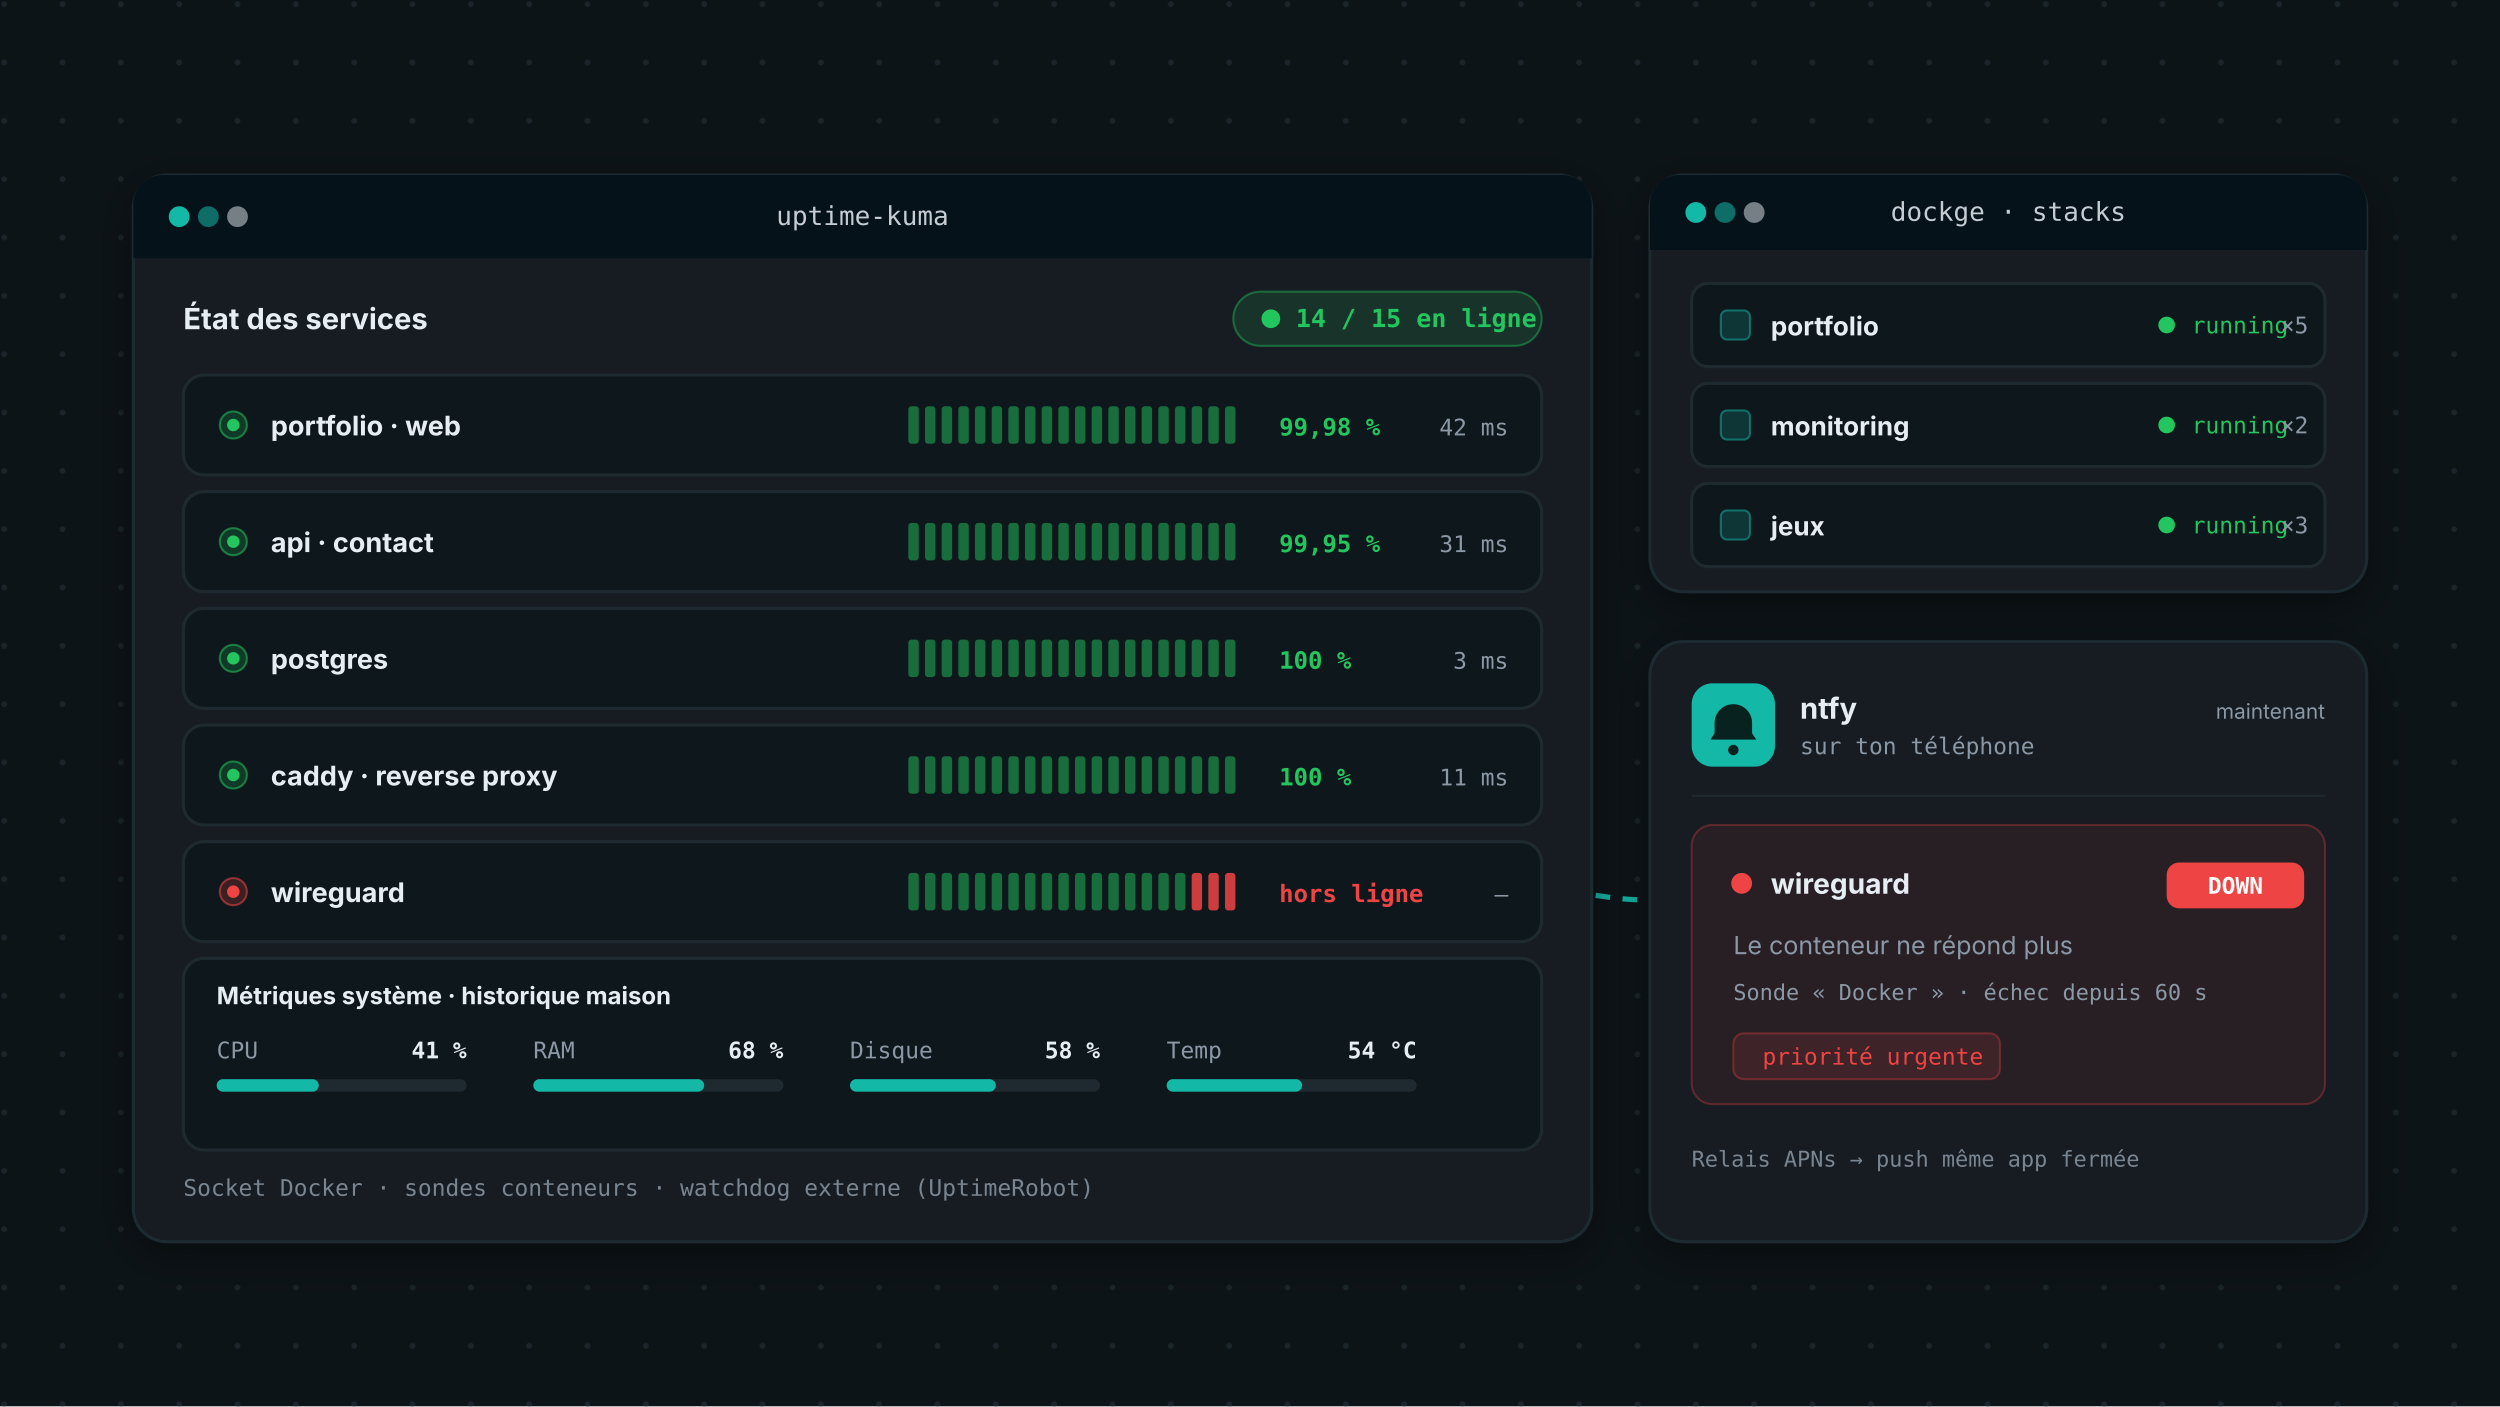
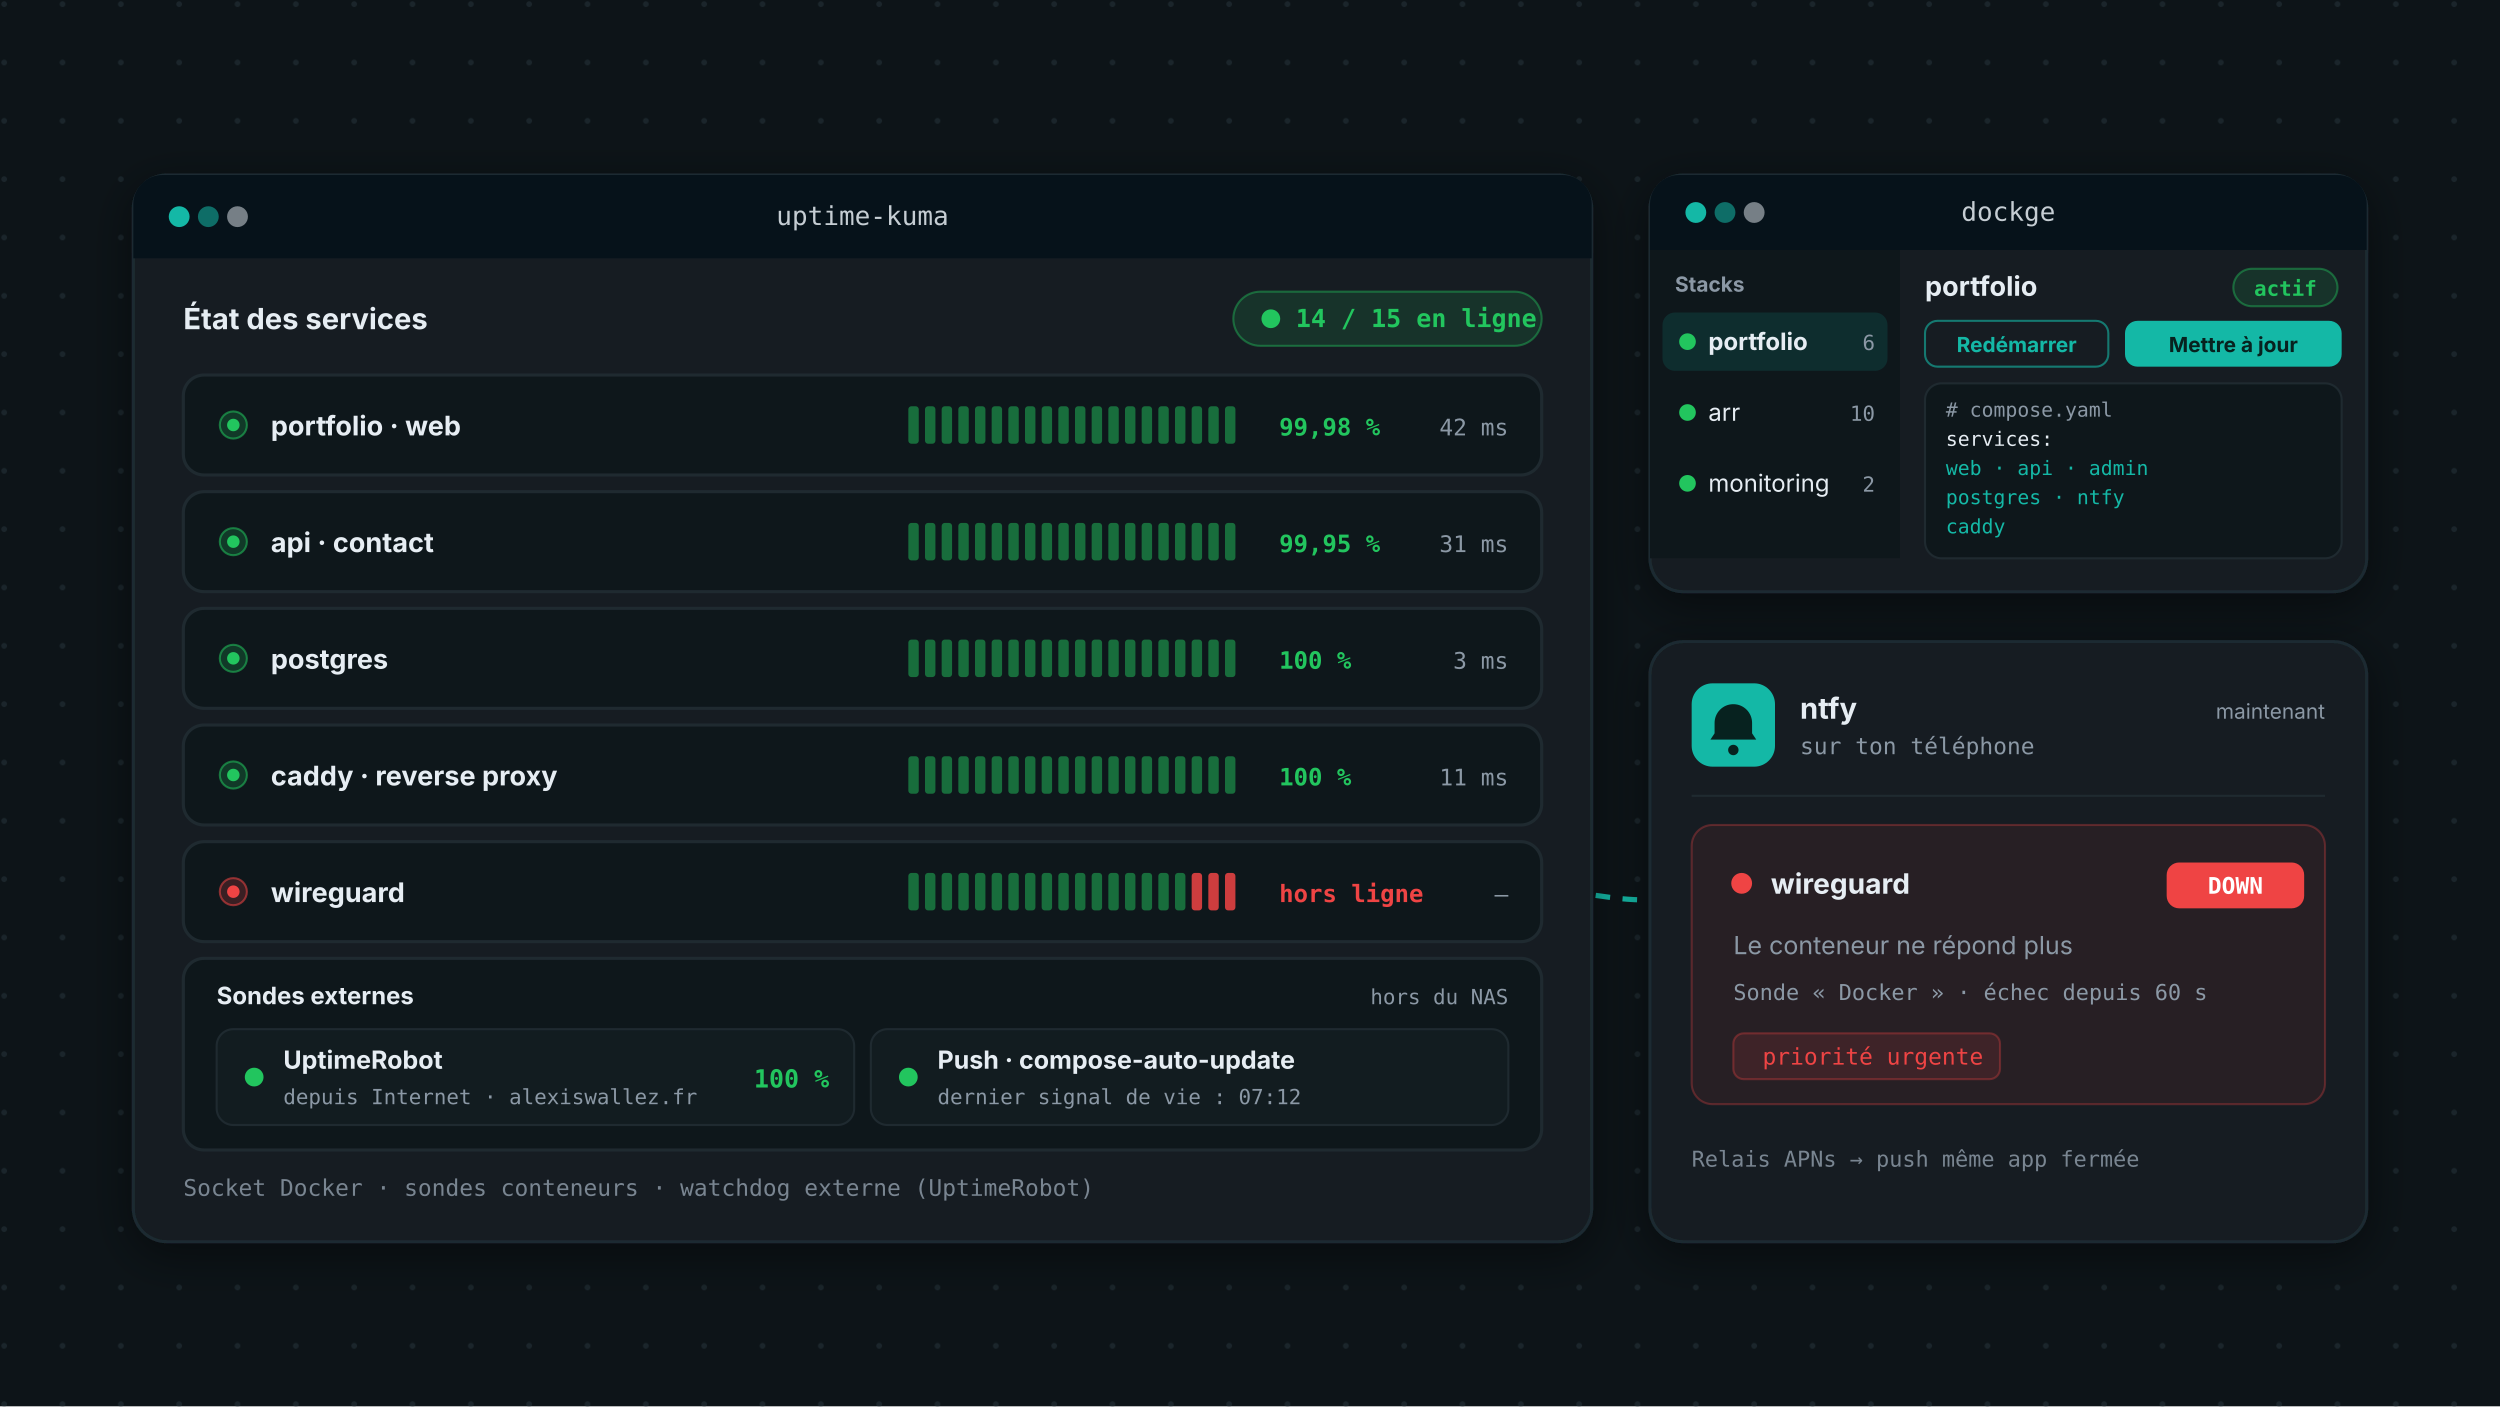
<svg xmlns="http://www.w3.org/2000/svg" width="1200" height="675" viewBox="0 0 1200 675" font-family="'Inter', system-ui, -apple-system, 'Segoe UI', Arial, sans-serif">
  <defs>
    <pattern id="monitoring-dark-fr-dots" width="28" height="28" patternUnits="userSpaceOnUse">
      <circle cx="2" cy="2" r="1.4" fill="#1f2a30" fill-opacity="0.8" />
    </pattern>
    <filter id="monitoring-dark-fr-sh" x="-20%" y="-20%" width="140%" height="160%">
      <feDropShadow dx="0" dy="6" stdDeviation="11" flood-color="#000000" flood-opacity="0.45" />
    </filter>
  </defs>
  <rect width="1200" height="675" fill="#0d1418" />
  <rect width="1200" height="675" fill="url(#monitoring-dark-fr-dots)" />
  <path d="M740 428 C 766 428, 770 432, 792 432" stroke="#14b8a6" stroke-width="2.5" stroke-dasharray="7 6" fill="none" />
  <g filter="url(#monitoring-dark-fr-sh)">
    <rect x="64" y="84" width="700" height="512" rx="16" fill="#121c20" stroke="#1f2a30" stroke-width="1.5" />
  </g>
  <path d="M64 98 a14 14 0 0 1 14 -14 h672 a14 14 0 0 1 14 14 v26 h-700 z" fill="#06121a" />
  <circle cx="86" cy="104" r="5" fill="#14b8a6" />
  <circle cx="100" cy="104" r="5" fill="#14b8a6" fill-opacity="0.55" />
  <circle cx="114" cy="104" r="5" fill="#e6edf3" fill-opacity="0.5" />
  <text x="414" y="108" font-size="12.5" fill="#e6edf3" fill-opacity="0.85" font-weight="normal" font-family="'JetBrains Mono', ui-monospace, SFMono-Regular, Menlo, Consolas, monospace" text-anchor="middle">uptime-kuma</text>
  <text x="88" y="158" font-size="14" fill="#e6edf3" font-weight="bold" font-family="'Inter', system-ui, -apple-system, 'Segoe UI', Arial, sans-serif">État des services</text>
  <rect x="592" y="140" width="148" height="26" rx="13" fill="#22c55e" fill-opacity="0.14" stroke="#22c55e" stroke-opacity="0.42" />
  <circle cx="610" cy="153" r="4.5" fill="#22c55e" />
  <text x="622" y="157" font-size="12" fill="#22c55e" font-weight="bold" font-family="'JetBrains Mono', ui-monospace, SFMono-Regular, Menlo, Consolas, monospace">14 / 15 en ligne</text>
  <g>
    <rect x="88" y="180" width="652" height="48" rx="10" fill="#0e171b" stroke="#1f2a30" stroke-width="1.5" />
  </g>
  <circle cx="112" cy="204" r="6.5" fill="#22c55e" fill-opacity="0.2" stroke="#22c55e" stroke-opacity="0.55" />
  <circle cx="112" cy="204" r="3" fill="#22c55e" />
  <text x="130" y="209" font-size="13" fill="#e6edf3" font-weight="bold" font-family="'Inter', system-ui, -apple-system, 'Segoe UI', Arial, sans-serif">portfolio · web</text>
  <rect x="436" y="195" width="5" height="18" rx="1.5" fill="#22c55e" fill-opacity="0.5" />
  <rect x="444" y="195" width="5" height="18" rx="1.5" fill="#22c55e" fill-opacity="0.5" />
  <rect x="452" y="195" width="5" height="18" rx="1.5" fill="#22c55e" fill-opacity="0.5" />
  <rect x="460" y="195" width="5" height="18" rx="1.5" fill="#22c55e" fill-opacity="0.5" />
  <rect x="468" y="195" width="5" height="18" rx="1.5" fill="#22c55e" fill-opacity="0.5" />
  <rect x="476" y="195" width="5" height="18" rx="1.5" fill="#22c55e" fill-opacity="0.5" />
  <rect x="484" y="195" width="5" height="18" rx="1.5" fill="#22c55e" fill-opacity="0.5" />
  <rect x="492" y="195" width="5" height="18" rx="1.5" fill="#22c55e" fill-opacity="0.5" />
  <rect x="500" y="195" width="5" height="18" rx="1.5" fill="#22c55e" fill-opacity="0.5" />
  <rect x="508" y="195" width="5" height="18" rx="1.5" fill="#22c55e" fill-opacity="0.5" />
  <rect x="516" y="195" width="5" height="18" rx="1.5" fill="#22c55e" fill-opacity="0.5" />
  <rect x="524" y="195" width="5" height="18" rx="1.5" fill="#22c55e" fill-opacity="0.5" />
  <rect x="532" y="195" width="5" height="18" rx="1.5" fill="#22c55e" fill-opacity="0.5" />
  <rect x="540" y="195" width="5" height="18" rx="1.5" fill="#22c55e" fill-opacity="0.5" />
  <rect x="548" y="195" width="5" height="18" rx="1.5" fill="#22c55e" fill-opacity="0.5" />
  <rect x="556" y="195" width="5" height="18" rx="1.5" fill="#22c55e" fill-opacity="0.5" />
  <rect x="564" y="195" width="5" height="18" rx="1.5" fill="#22c55e" fill-opacity="0.5" />
  <rect x="572" y="195" width="5" height="18" rx="1.5" fill="#22c55e" fill-opacity="0.5" />
  <rect x="580" y="195" width="5" height="18" rx="1.5" fill="#22c55e" fill-opacity="0.5" />
  <rect x="588" y="195" width="5" height="18" rx="1.5" fill="#22c55e" fill-opacity="0.5" />
  <text x="614" y="209" font-size="11.5" fill="#22c55e" font-weight="bold" font-family="'JetBrains Mono', ui-monospace, SFMono-Regular, Menlo, Consolas, monospace">99,98 %</text>
  <text x="724" y="209" font-size="11" fill="#8b98a5" font-weight="normal" font-family="'JetBrains Mono', ui-monospace, SFMono-Regular, Menlo, Consolas, monospace" text-anchor="end">42 ms</text>
  <g>
    <rect x="88" y="236" width="652" height="48" rx="10" fill="#0e171b" stroke="#1f2a30" stroke-width="1.5" />
  </g>
  <circle cx="112" cy="260" r="6.5" fill="#22c55e" fill-opacity="0.2" stroke="#22c55e" stroke-opacity="0.55" />
  <circle cx="112" cy="260" r="3" fill="#22c55e" />
  <text x="130" y="265" font-size="13" fill="#e6edf3" font-weight="bold" font-family="'Inter', system-ui, -apple-system, 'Segoe UI', Arial, sans-serif">api · contact</text>
  <rect x="436" y="251" width="5" height="18" rx="1.5" fill="#22c55e" fill-opacity="0.5" />
  <rect x="444" y="251" width="5" height="18" rx="1.5" fill="#22c55e" fill-opacity="0.5" />
  <rect x="452" y="251" width="5" height="18" rx="1.5" fill="#22c55e" fill-opacity="0.5" />
  <rect x="460" y="251" width="5" height="18" rx="1.5" fill="#22c55e" fill-opacity="0.5" />
  <rect x="468" y="251" width="5" height="18" rx="1.5" fill="#22c55e" fill-opacity="0.5" />
  <rect x="476" y="251" width="5" height="18" rx="1.5" fill="#22c55e" fill-opacity="0.5" />
  <rect x="484" y="251" width="5" height="18" rx="1.5" fill="#22c55e" fill-opacity="0.5" />
  <rect x="492" y="251" width="5" height="18" rx="1.5" fill="#22c55e" fill-opacity="0.5" />
  <rect x="500" y="251" width="5" height="18" rx="1.5" fill="#22c55e" fill-opacity="0.5" />
  <rect x="508" y="251" width="5" height="18" rx="1.5" fill="#22c55e" fill-opacity="0.5" />
  <rect x="516" y="251" width="5" height="18" rx="1.5" fill="#22c55e" fill-opacity="0.5" />
  <rect x="524" y="251" width="5" height="18" rx="1.5" fill="#22c55e" fill-opacity="0.5" />
  <rect x="532" y="251" width="5" height="18" rx="1.5" fill="#22c55e" fill-opacity="0.5" />
  <rect x="540" y="251" width="5" height="18" rx="1.5" fill="#22c55e" fill-opacity="0.5" />
  <rect x="548" y="251" width="5" height="18" rx="1.5" fill="#22c55e" fill-opacity="0.5" />
  <rect x="556" y="251" width="5" height="18" rx="1.5" fill="#22c55e" fill-opacity="0.5" />
  <rect x="564" y="251" width="5" height="18" rx="1.5" fill="#22c55e" fill-opacity="0.5" />
  <rect x="572" y="251" width="5" height="18" rx="1.5" fill="#22c55e" fill-opacity="0.5" />
  <rect x="580" y="251" width="5" height="18" rx="1.5" fill="#22c55e" fill-opacity="0.5" />
  <rect x="588" y="251" width="5" height="18" rx="1.5" fill="#22c55e" fill-opacity="0.5" />
  <text x="614" y="265" font-size="11.5" fill="#22c55e" font-weight="bold" font-family="'JetBrains Mono', ui-monospace, SFMono-Regular, Menlo, Consolas, monospace">99,95 %</text>
  <text x="724" y="265" font-size="11" fill="#8b98a5" font-weight="normal" font-family="'JetBrains Mono', ui-monospace, SFMono-Regular, Menlo, Consolas, monospace" text-anchor="end">31 ms</text>
  <g>
    <rect x="88" y="292" width="652" height="48" rx="10" fill="#0e171b" stroke="#1f2a30" stroke-width="1.5" />
  </g>
  <circle cx="112" cy="316" r="6.5" fill="#22c55e" fill-opacity="0.2" stroke="#22c55e" stroke-opacity="0.55" />
  <circle cx="112" cy="316" r="3" fill="#22c55e" />
  <text x="130" y="321" font-size="13" fill="#e6edf3" font-weight="bold" font-family="'Inter', system-ui, -apple-system, 'Segoe UI', Arial, sans-serif">postgres</text>
  <rect x="436" y="307" width="5" height="18" rx="1.5" fill="#22c55e" fill-opacity="0.5" />
  <rect x="444" y="307" width="5" height="18" rx="1.5" fill="#22c55e" fill-opacity="0.5" />
  <rect x="452" y="307" width="5" height="18" rx="1.5" fill="#22c55e" fill-opacity="0.5" />
  <rect x="460" y="307" width="5" height="18" rx="1.5" fill="#22c55e" fill-opacity="0.5" />
  <rect x="468" y="307" width="5" height="18" rx="1.5" fill="#22c55e" fill-opacity="0.5" />
  <rect x="476" y="307" width="5" height="18" rx="1.5" fill="#22c55e" fill-opacity="0.5" />
  <rect x="484" y="307" width="5" height="18" rx="1.5" fill="#22c55e" fill-opacity="0.5" />
  <rect x="492" y="307" width="5" height="18" rx="1.5" fill="#22c55e" fill-opacity="0.5" />
  <rect x="500" y="307" width="5" height="18" rx="1.5" fill="#22c55e" fill-opacity="0.5" />
  <rect x="508" y="307" width="5" height="18" rx="1.5" fill="#22c55e" fill-opacity="0.5" />
  <rect x="516" y="307" width="5" height="18" rx="1.5" fill="#22c55e" fill-opacity="0.5" />
  <rect x="524" y="307" width="5" height="18" rx="1.5" fill="#22c55e" fill-opacity="0.5" />
  <rect x="532" y="307" width="5" height="18" rx="1.5" fill="#22c55e" fill-opacity="0.5" />
  <rect x="540" y="307" width="5" height="18" rx="1.5" fill="#22c55e" fill-opacity="0.5" />
  <rect x="548" y="307" width="5" height="18" rx="1.5" fill="#22c55e" fill-opacity="0.5" />
  <rect x="556" y="307" width="5" height="18" rx="1.5" fill="#22c55e" fill-opacity="0.5" />
  <rect x="564" y="307" width="5" height="18" rx="1.5" fill="#22c55e" fill-opacity="0.5" />
  <rect x="572" y="307" width="5" height="18" rx="1.5" fill="#22c55e" fill-opacity="0.5" />
  <rect x="580" y="307" width="5" height="18" rx="1.5" fill="#22c55e" fill-opacity="0.5" />
  <rect x="588" y="307" width="5" height="18" rx="1.5" fill="#22c55e" fill-opacity="0.5" />
  <text x="614" y="321" font-size="11.5" fill="#22c55e" font-weight="bold" font-family="'JetBrains Mono', ui-monospace, SFMono-Regular, Menlo, Consolas, monospace">100 %</text>
  <text x="724" y="321" font-size="11" fill="#8b98a5" font-weight="normal" font-family="'JetBrains Mono', ui-monospace, SFMono-Regular, Menlo, Consolas, monospace" text-anchor="end">3 ms</text>
  <g>
    <rect x="88" y="348" width="652" height="48" rx="10" fill="#0e171b" stroke="#1f2a30" stroke-width="1.5" />
  </g>
  <circle cx="112" cy="372" r="6.5" fill="#22c55e" fill-opacity="0.2" stroke="#22c55e" stroke-opacity="0.55" />
  <circle cx="112" cy="372" r="3" fill="#22c55e" />
  <text x="130" y="377" font-size="13" fill="#e6edf3" font-weight="bold" font-family="'Inter', system-ui, -apple-system, 'Segoe UI', Arial, sans-serif">caddy · reverse proxy</text>
  <rect x="436" y="363" width="5" height="18" rx="1.5" fill="#22c55e" fill-opacity="0.5" />
  <rect x="444" y="363" width="5" height="18" rx="1.5" fill="#22c55e" fill-opacity="0.5" />
  <rect x="452" y="363" width="5" height="18" rx="1.5" fill="#22c55e" fill-opacity="0.5" />
  <rect x="460" y="363" width="5" height="18" rx="1.5" fill="#22c55e" fill-opacity="0.5" />
  <rect x="468" y="363" width="5" height="18" rx="1.5" fill="#22c55e" fill-opacity="0.5" />
  <rect x="476" y="363" width="5" height="18" rx="1.5" fill="#22c55e" fill-opacity="0.5" />
  <rect x="484" y="363" width="5" height="18" rx="1.5" fill="#22c55e" fill-opacity="0.5" />
  <rect x="492" y="363" width="5" height="18" rx="1.5" fill="#22c55e" fill-opacity="0.5" />
  <rect x="500" y="363" width="5" height="18" rx="1.5" fill="#22c55e" fill-opacity="0.5" />
  <rect x="508" y="363" width="5" height="18" rx="1.5" fill="#22c55e" fill-opacity="0.5" />
  <rect x="516" y="363" width="5" height="18" rx="1.5" fill="#22c55e" fill-opacity="0.5" />
  <rect x="524" y="363" width="5" height="18" rx="1.5" fill="#22c55e" fill-opacity="0.5" />
  <rect x="532" y="363" width="5" height="18" rx="1.5" fill="#22c55e" fill-opacity="0.5" />
  <rect x="540" y="363" width="5" height="18" rx="1.5" fill="#22c55e" fill-opacity="0.5" />
  <rect x="548" y="363" width="5" height="18" rx="1.5" fill="#22c55e" fill-opacity="0.5" />
  <rect x="556" y="363" width="5" height="18" rx="1.5" fill="#22c55e" fill-opacity="0.5" />
  <rect x="564" y="363" width="5" height="18" rx="1.5" fill="#22c55e" fill-opacity="0.5" />
  <rect x="572" y="363" width="5" height="18" rx="1.5" fill="#22c55e" fill-opacity="0.5" />
  <rect x="580" y="363" width="5" height="18" rx="1.5" fill="#22c55e" fill-opacity="0.5" />
  <rect x="588" y="363" width="5" height="18" rx="1.5" fill="#22c55e" fill-opacity="0.5" />
  <text x="614" y="377" font-size="11.5" fill="#22c55e" font-weight="bold" font-family="'JetBrains Mono', ui-monospace, SFMono-Regular, Menlo, Consolas, monospace">100 %</text>
  <text x="724" y="377" font-size="11" fill="#8b98a5" font-weight="normal" font-family="'JetBrains Mono', ui-monospace, SFMono-Regular, Menlo, Consolas, monospace" text-anchor="end">11 ms</text>
  <g>
    <rect x="88" y="404" width="652" height="48" rx="10" fill="#0e171b" stroke="#1f2a30" stroke-width="1.5" />
  </g>
  <circle cx="112" cy="428" r="6.5" fill="#ef4444" fill-opacity="0.2" stroke="#ef4444" stroke-opacity="0.55" />
  <circle cx="112" cy="428" r="3" fill="#ef4444" />
  <text x="130" y="433" font-size="13" fill="#e6edf3" font-weight="bold" font-family="'Inter', system-ui, -apple-system, 'Segoe UI', Arial, sans-serif">wireguard</text>
  <rect x="436" y="419" width="5" height="18" rx="1.5" fill="#22c55e" fill-opacity="0.5" />
  <rect x="444" y="419" width="5" height="18" rx="1.5" fill="#22c55e" fill-opacity="0.5" />
  <rect x="452" y="419" width="5" height="18" rx="1.5" fill="#22c55e" fill-opacity="0.5" />
  <rect x="460" y="419" width="5" height="18" rx="1.5" fill="#22c55e" fill-opacity="0.5" />
  <rect x="468" y="419" width="5" height="18" rx="1.5" fill="#22c55e" fill-opacity="0.5" />
  <rect x="476" y="419" width="5" height="18" rx="1.5" fill="#22c55e" fill-opacity="0.5" />
  <rect x="484" y="419" width="5" height="18" rx="1.5" fill="#22c55e" fill-opacity="0.5" />
  <rect x="492" y="419" width="5" height="18" rx="1.5" fill="#22c55e" fill-opacity="0.5" />
  <rect x="500" y="419" width="5" height="18" rx="1.5" fill="#22c55e" fill-opacity="0.5" />
  <rect x="508" y="419" width="5" height="18" rx="1.5" fill="#22c55e" fill-opacity="0.5" />
  <rect x="516" y="419" width="5" height="18" rx="1.5" fill="#22c55e" fill-opacity="0.5" />
  <rect x="524" y="419" width="5" height="18" rx="1.5" fill="#22c55e" fill-opacity="0.5" />
  <rect x="532" y="419" width="5" height="18" rx="1.5" fill="#22c55e" fill-opacity="0.5" />
  <rect x="540" y="419" width="5" height="18" rx="1.5" fill="#22c55e" fill-opacity="0.5" />
  <rect x="548" y="419" width="5" height="18" rx="1.5" fill="#22c55e" fill-opacity="0.5" />
  <rect x="556" y="419" width="5" height="18" rx="1.5" fill="#22c55e" fill-opacity="0.5" />
  <rect x="564" y="419" width="5" height="18" rx="1.5" fill="#22c55e" fill-opacity="0.5" />
  <rect x="572" y="419" width="5" height="18" rx="1.5" fill="#ef4444" fill-opacity="0.85" />
  <rect x="580" y="419" width="5" height="18" rx="1.5" fill="#ef4444" fill-opacity="0.85" />
  <rect x="588" y="419" width="5" height="18" rx="1.5" fill="#ef4444" fill-opacity="0.85" />
  <text x="614" y="433" font-size="11.5" fill="#ef4444" font-weight="bold" font-family="'JetBrains Mono', ui-monospace, SFMono-Regular, Menlo, Consolas, monospace">hors ligne</text>
  <text x="724" y="433" font-size="11" fill="#8b98a5" font-weight="normal" font-family="'JetBrains Mono', ui-monospace, SFMono-Regular, Menlo, Consolas, monospace" text-anchor="end">—</text>
  <g>
    <rect x="88" y="460" width="652" height="92" rx="10" fill="#0e171b" stroke="#1f2a30" stroke-width="1.5" />
  </g>
-   <text x="104" y="482" font-size="11.5" fill="#e6edf3" font-weight="bold" font-family="'Inter', system-ui, -apple-system, 'Segoe UI', Arial, sans-serif">Métriques système · historique maison</text>
-   <text x="104" y="508" font-size="11" fill="#8b98a5" font-weight="normal" font-family="'JetBrains Mono', ui-monospace, SFMono-Regular, Menlo, Consolas, monospace">CPU</text>
-   <text x="224" y="508" font-size="11" fill="#e6edf3" font-weight="bold" font-family="'JetBrains Mono', ui-monospace, SFMono-Regular, Menlo, Consolas, monospace" text-anchor="end">41 %</text>
-   <rect x="104" y="518" width="120" height="6" rx="3" fill="#1f2a30" />
-   <rect x="104" y="518" width="49" height="6" rx="3" fill="#14b8a6" />
-   <text x="256" y="508" font-size="11" fill="#8b98a5" font-weight="normal" font-family="'JetBrains Mono', ui-monospace, SFMono-Regular, Menlo, Consolas, monospace">RAM</text>
-   <text x="376" y="508" font-size="11" fill="#e6edf3" font-weight="bold" font-family="'JetBrains Mono', ui-monospace, SFMono-Regular, Menlo, Consolas, monospace" text-anchor="end">68 %</text>
-   <rect x="256" y="518" width="120" height="6" rx="3" fill="#1f2a30" />
-   <rect x="256" y="518" width="82" height="6" rx="3" fill="#14b8a6" />
-   <text x="408" y="508" font-size="11" fill="#8b98a5" font-weight="normal" font-family="'JetBrains Mono', ui-monospace, SFMono-Regular, Menlo, Consolas, monospace">Disque</text>
-   <text x="528" y="508" font-size="11" fill="#e6edf3" font-weight="bold" font-family="'JetBrains Mono', ui-monospace, SFMono-Regular, Menlo, Consolas, monospace" text-anchor="end">58 %</text>
-   <rect x="408" y="518" width="120" height="6" rx="3" fill="#1f2a30" />
-   <rect x="408" y="518" width="70" height="6" rx="3" fill="#14b8a6" />
-   <text x="560" y="508" font-size="11" fill="#8b98a5" font-weight="normal" font-family="'JetBrains Mono', ui-monospace, SFMono-Regular, Menlo, Consolas, monospace">Temp</text>
-   <text x="680" y="508" font-size="11" fill="#e6edf3" font-weight="bold" font-family="'JetBrains Mono', ui-monospace, SFMono-Regular, Menlo, Consolas, monospace" text-anchor="end">54 °C</text>
-   <rect x="560" y="518" width="120" height="6" rx="3" fill="#1f2a30" />
-   <rect x="560" y="518" width="65" height="6" rx="3" fill="#14b8a6" />
+   <text x="104" y="482" font-size="11.5" fill="#e6edf3" font-weight="bold" font-family="'Inter', system-ui, -apple-system, 'Segoe UI', Arial, sans-serif">Sondes externes</text>
+   <text x="724" y="482" font-size="10" fill="#8b98a5" font-weight="normal" font-family="'JetBrains Mono', ui-monospace, SFMono-Regular, Menlo, Consolas, monospace" text-anchor="end">hors du NAS</text>
+   <rect x="104" y="494" width="306" height="46" rx="8" fill="#121c20" stroke="#1f2a30" />
+   <circle cx="122" cy="517" r="4.5" fill="#22c55e" />
+   <text x="136" y="513" font-size="12" fill="#e6edf3" font-weight="bold" font-family="'Inter', system-ui, -apple-system, 'Segoe UI', Arial, sans-serif">UptimeRobot</text>
+   <text x="136" y="530" font-size="10" fill="#8b98a5" font-weight="normal" font-family="'JetBrains Mono', ui-monospace, SFMono-Regular, Menlo, Consolas, monospace">depuis Internet · alexiswallez.fr</text>
+   <text x="398" y="522" font-size="12" fill="#22c55e" font-weight="bold" font-family="'JetBrains Mono', ui-monospace, SFMono-Regular, Menlo, Consolas, monospace" text-anchor="end">100 %</text>
+   <rect x="418" y="494" width="306" height="46" rx="8" fill="#121c20" stroke="#1f2a30" />
+   <circle cx="436" cy="517" r="4.5" fill="#22c55e" />
+   <text x="450" y="513" font-size="12" fill="#e6edf3" font-weight="bold" font-family="'Inter', system-ui, -apple-system, 'Segoe UI', Arial, sans-serif">Push · compose-auto-update</text>
+   <text x="450" y="530" font-size="10" fill="#8b98a5" font-weight="normal" font-family="'JetBrains Mono', ui-monospace, SFMono-Regular, Menlo, Consolas, monospace">dernier signal de vie : 07:12</text>
  <text x="88" y="574" font-size="11" fill="#8b98a5" fill-opacity="0.85" font-weight="normal" font-family="'JetBrains Mono', ui-monospace, SFMono-Regular, Menlo, Consolas, monospace">Socket Docker · sondes conteneurs · watchdog externe (UptimeRobot)</text>
  <g filter="url(#monitoring-dark-fr-sh)">
    <rect x="792" y="84" width="344" height="200" rx="16" fill="#121c20" stroke="#1f2a30" stroke-width="1.5" />
  </g>
  <path d="M792 98 a14 14 0 0 1 14 -14 h316 a14 14 0 0 1 14 14 v22 h-344 z" fill="#06121a" />
  <circle cx="814" cy="102" r="5" fill="#14b8a6" />
  <circle cx="828" cy="102" r="5" fill="#14b8a6" fill-opacity="0.55" />
  <circle cx="842" cy="102" r="5" fill="#e6edf3" fill-opacity="0.5" />
-   <text x="964" y="106" font-size="12.5" fill="#e6edf3" fill-opacity="0.85" font-weight="normal" font-family="'JetBrains Mono', ui-monospace, SFMono-Regular, Menlo, Consolas, monospace" text-anchor="middle">dockge · stacks</text>
-   <g>
-     <rect x="812" y="136" width="304" height="40" rx="8" fill="#0e171b" stroke="#1f2a30" stroke-width="1.5" />
-   </g>
-   <rect x="826" y="149" width="14" height="14" rx="3" fill="#14b8a6" fill-opacity="0.2" stroke="#14b8a6" stroke-opacity="0.5" />
-   <text x="850" y="161" font-size="12.5" fill="#e6edf3" font-weight="bold" font-family="'Inter', system-ui, -apple-system, 'Segoe UI', Arial, sans-serif">portfolio</text>
-   <circle cx="1040" cy="156" r="4" fill="#22c55e" />
-   <text x="1052" y="160" font-size="11" fill="#22c55e" font-weight="normal" font-family="'JetBrains Mono', ui-monospace, SFMono-Regular, Menlo, Consolas, monospace">running</text>
-   <text x="1108" y="160" font-size="11" fill="#8b98a5" font-weight="normal" font-family="'JetBrains Mono', ui-monospace, SFMono-Regular, Menlo, Consolas, monospace" text-anchor="end">×5</text>
-   <g>
-     <rect x="812" y="184" width="304" height="40" rx="8" fill="#0e171b" stroke="#1f2a30" stroke-width="1.5" />
-   </g>
-   <rect x="826" y="197" width="14" height="14" rx="3" fill="#14b8a6" fill-opacity="0.2" stroke="#14b8a6" stroke-opacity="0.5" />
-   <text x="850" y="209" font-size="12.5" fill="#e6edf3" font-weight="bold" font-family="'Inter', system-ui, -apple-system, 'Segoe UI', Arial, sans-serif">monitoring</text>
-   <circle cx="1040" cy="204" r="4" fill="#22c55e" />
-   <text x="1052" y="208" font-size="11" fill="#22c55e" font-weight="normal" font-family="'JetBrains Mono', ui-monospace, SFMono-Regular, Menlo, Consolas, monospace">running</text>
-   <text x="1108" y="208" font-size="11" fill="#8b98a5" font-weight="normal" font-family="'JetBrains Mono', ui-monospace, SFMono-Regular, Menlo, Consolas, monospace" text-anchor="end">×2</text>
-   <g>
-     <rect x="812" y="232" width="304" height="40" rx="8" fill="#0e171b" stroke="#1f2a30" stroke-width="1.5" />
-   </g>
-   <rect x="826" y="245" width="14" height="14" rx="3" fill="#14b8a6" fill-opacity="0.2" stroke="#14b8a6" stroke-opacity="0.5" />
-   <text x="850" y="257" font-size="12.5" fill="#e6edf3" font-weight="bold" font-family="'Inter', system-ui, -apple-system, 'Segoe UI', Arial, sans-serif">jeux</text>
-   <circle cx="1040" cy="252" r="4" fill="#22c55e" />
-   <text x="1052" y="256" font-size="11" fill="#22c55e" font-weight="normal" font-family="'JetBrains Mono', ui-monospace, SFMono-Regular, Menlo, Consolas, monospace">running</text>
-   <text x="1108" y="256" font-size="11" fill="#8b98a5" font-weight="normal" font-family="'JetBrains Mono', ui-monospace, SFMono-Regular, Menlo, Consolas, monospace" text-anchor="end">×3</text>
+   <text x="964" y="106" font-size="12.5" fill="#e6edf3" fill-opacity="0.85" font-weight="normal" font-family="'JetBrains Mono', ui-monospace, SFMono-Regular, Menlo, Consolas, monospace" text-anchor="middle">dockge</text>
+   <rect x="792" y="120" width="120" height="148" fill="#0e171b" />
+   <text x="804" y="140" font-size="10" fill="#8b98a5" font-weight="bold" font-family="'Inter', system-ui, -apple-system, 'Segoe UI', Arial, sans-serif">Stacks</text>
+   <rect x="798" y="150" width="108" height="28" rx="6" fill="#14b8a6" fill-opacity="0.14" />
+   <circle cx="810" cy="164" r="4" fill="#22c55e" />
+   <text x="820" y="168" font-size="11.5" fill="#e6edf3" font-weight="bold" font-family="'Inter', system-ui, -apple-system, 'Segoe UI', Arial, sans-serif">portfolio</text>
+   <text x="900" y="168" font-size="10" fill="#8b98a5" font-weight="normal" font-family="'JetBrains Mono', ui-monospace, SFMono-Regular, Menlo, Consolas, monospace" text-anchor="end">6</text>
+   <circle cx="810" cy="198" r="4" fill="#22c55e" />
+   <text x="820" y="202" font-size="11.5" fill="#e6edf3" font-weight="normal" font-family="'Inter', system-ui, -apple-system, 'Segoe UI', Arial, sans-serif">arr</text>
+   <text x="900" y="202" font-size="10" fill="#8b98a5" font-weight="normal" font-family="'JetBrains Mono', ui-monospace, SFMono-Regular, Menlo, Consolas, monospace" text-anchor="end">10</text>
+   <circle cx="810" cy="232" r="4" fill="#22c55e" />
+   <text x="820" y="236" font-size="11.5" fill="#e6edf3" font-weight="normal" font-family="'Inter', system-ui, -apple-system, 'Segoe UI', Arial, sans-serif">monitoring</text>
+   <text x="900" y="236" font-size="10" fill="#8b98a5" font-weight="normal" font-family="'JetBrains Mono', ui-monospace, SFMono-Regular, Menlo, Consolas, monospace" text-anchor="end">2</text>
+   <text x="924" y="142" font-size="13" fill="#e6edf3" font-weight="bold" font-family="'Inter', system-ui, -apple-system, 'Segoe UI', Arial, sans-serif">portfolio</text>
+   <rect x="1072" y="129" width="50" height="18" rx="9" fill="#22c55e" fill-opacity="0.14" stroke="#22c55e" stroke-opacity="0.42" />
+   <text x="1097" y="142" font-size="10" fill="#22c55e" font-weight="bold" font-family="'JetBrains Mono', ui-monospace, SFMono-Regular, Menlo, Consolas, monospace" text-anchor="middle">actif</text>
+   <rect x="924" y="154" width="88" height="22" rx="6" fill="none" stroke="#14b8a6" stroke-opacity="0.6" />
+   <text x="968" y="169" font-size="10" fill="#14b8a6" font-weight="bold" font-family="'Inter', system-ui, -apple-system, 'Segoe UI', Arial, sans-serif" text-anchor="middle">Redémarrer</text>
+   <rect x="1020" y="154" width="104" height="22" rx="6" fill="#14b8a6" />
+   <text x="1072" y="169" font-size="10" fill="#07221f" font-weight="bold" font-family="'Inter', system-ui, -apple-system, 'Segoe UI', Arial, sans-serif" text-anchor="middle">Mettre à jour</text>
+   <rect x="924" y="184" width="200" height="84" rx="8" fill="#0e171b" stroke="#1f2a30" />
+   <text x="934" y="200" font-size="9.5" fill="#8b98a5" font-weight="normal" font-family="'JetBrains Mono', ui-monospace, SFMono-Regular, Menlo, Consolas, monospace"># compose.yaml</text>
+   <text x="934" y="214" font-size="9.5" fill="#e6edf3" font-weight="normal" font-family="'JetBrains Mono', ui-monospace, SFMono-Regular, Menlo, Consolas, monospace">services:</text>
+   <text x="934" y="228" font-size="9.5" fill="#14b8a6" font-weight="normal" font-family="'JetBrains Mono', ui-monospace, SFMono-Regular, Menlo, Consolas, monospace">  web · api · admin</text>
+   <text x="934" y="242" font-size="9.5" fill="#14b8a6" font-weight="normal" font-family="'JetBrains Mono', ui-monospace, SFMono-Regular, Menlo, Consolas, monospace">  postgres · ntfy</text>
+   <text x="934" y="256" font-size="9.5" fill="#14b8a6" font-weight="normal" font-family="'JetBrains Mono', ui-monospace, SFMono-Regular, Menlo, Consolas, monospace">  caddy</text>
  <g filter="url(#monitoring-dark-fr-sh)">
    <rect x="792" y="308" width="344" height="288" rx="16" fill="#121c20" stroke="#1f2a30" stroke-width="1.5" />
  </g>
  <rect x="812" y="328" width="40" height="40" rx="10" fill="#14b8a6" />
  <path d="M832 338 a9 9 0 0 1 9 9 v5 l2 3 h-22 l2 -3 v-5 a9 9 0 0 1 9 -9 z" fill="#07221f" />
  <circle cx="832" cy="360" r="2.5" fill="#07221f" />
  <text x="864" y="345" font-size="14" fill="#e6edf3" font-weight="bold" font-family="'Inter', system-ui, -apple-system, 'Segoe UI', Arial, sans-serif">ntfy</text>
  <text x="864" y="362" font-size="11" fill="#8b98a5" font-weight="normal" font-family="'JetBrains Mono', ui-monospace, SFMono-Regular, Menlo, Consolas, monospace">sur ton téléphone</text>
  <text x="1116" y="345" font-size="10" fill="#8b98a5" font-weight="normal" font-family="'Inter', system-ui, -apple-system, 'Segoe UI', Arial, sans-serif" text-anchor="end">maintenant</text>
  <line x1="812" y1="382" x2="1116" y2="382" stroke="#1f2a30" />
  <rect x="812" y="396" width="304" height="134" rx="10" fill="#ef4444" fill-opacity="0.08" stroke="#ef4444" stroke-opacity="0.3" />
  <circle cx="836" cy="424" r="5" fill="#ef4444" />
  <text x="850" y="429" font-size="13.5" fill="#e6edf3" font-weight="bold" font-family="'Inter', system-ui, -apple-system, 'Segoe UI', Arial, sans-serif">wireguard</text>
  <rect x="1040" y="414" width="66" height="22" rx="6" fill="#ef4444" />
  <text x="1073" y="429" font-size="11" fill="#ffffff" font-weight="bold" font-family="'JetBrains Mono', ui-monospace, SFMono-Regular, Menlo, Consolas, monospace" text-anchor="middle">DOWN</text>
  <text x="832" y="458" font-size="12" fill="#8b98a5" font-weight="normal" font-family="'Inter', system-ui, -apple-system, 'Segoe UI', Arial, sans-serif">Le conteneur ne répond plus</text>
  <text x="832" y="480" font-size="10.5" fill="#8b98a5" font-weight="normal" font-family="'JetBrains Mono', ui-monospace, SFMono-Regular, Menlo, Consolas, monospace">Sonde « Docker » · échec depuis 60 s</text>
  <rect x="832" y="496" width="128" height="22" rx="5" fill="#ef4444" fill-opacity="0.12" stroke="#ef4444" stroke-opacity="0.32" />
  <text x="846" y="511" font-size="11" fill="#ef4444" font-weight="normal" font-family="'JetBrains Mono', ui-monospace, SFMono-Regular, Menlo, Consolas, monospace">priorité urgente</text>
  <text x="812" y="560" font-size="10.5" fill="#8b98a5" fill-opacity="0.85" font-weight="normal" font-family="'JetBrains Mono', ui-monospace, SFMono-Regular, Menlo, Consolas, monospace">Relais APNs → push même app fermée</text>
</svg>
